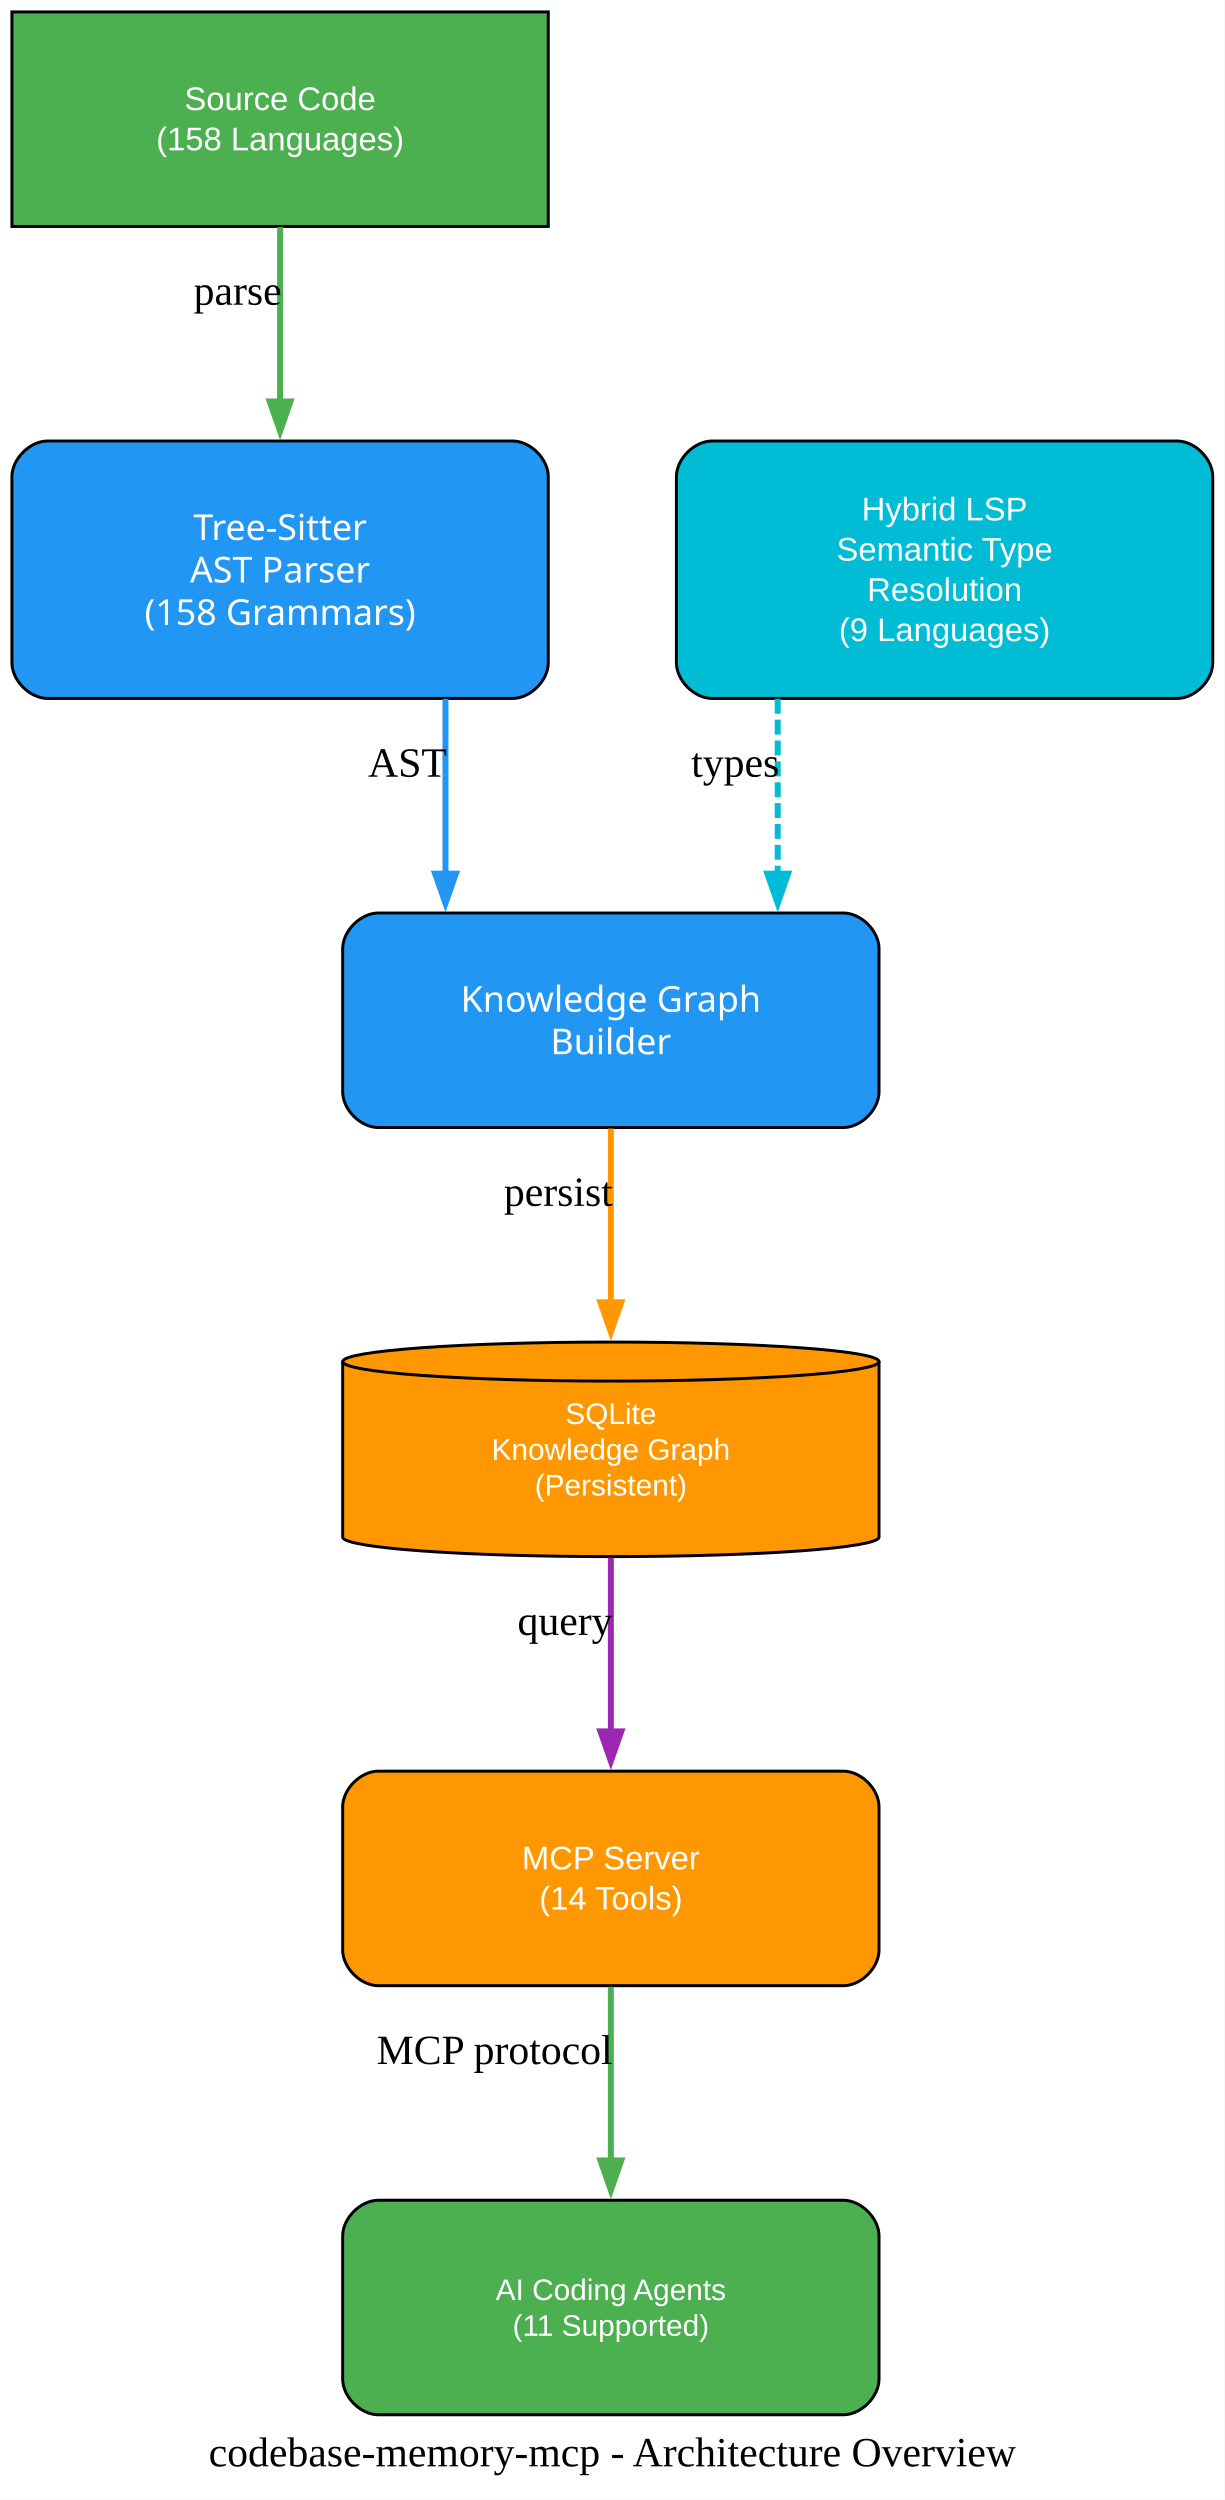
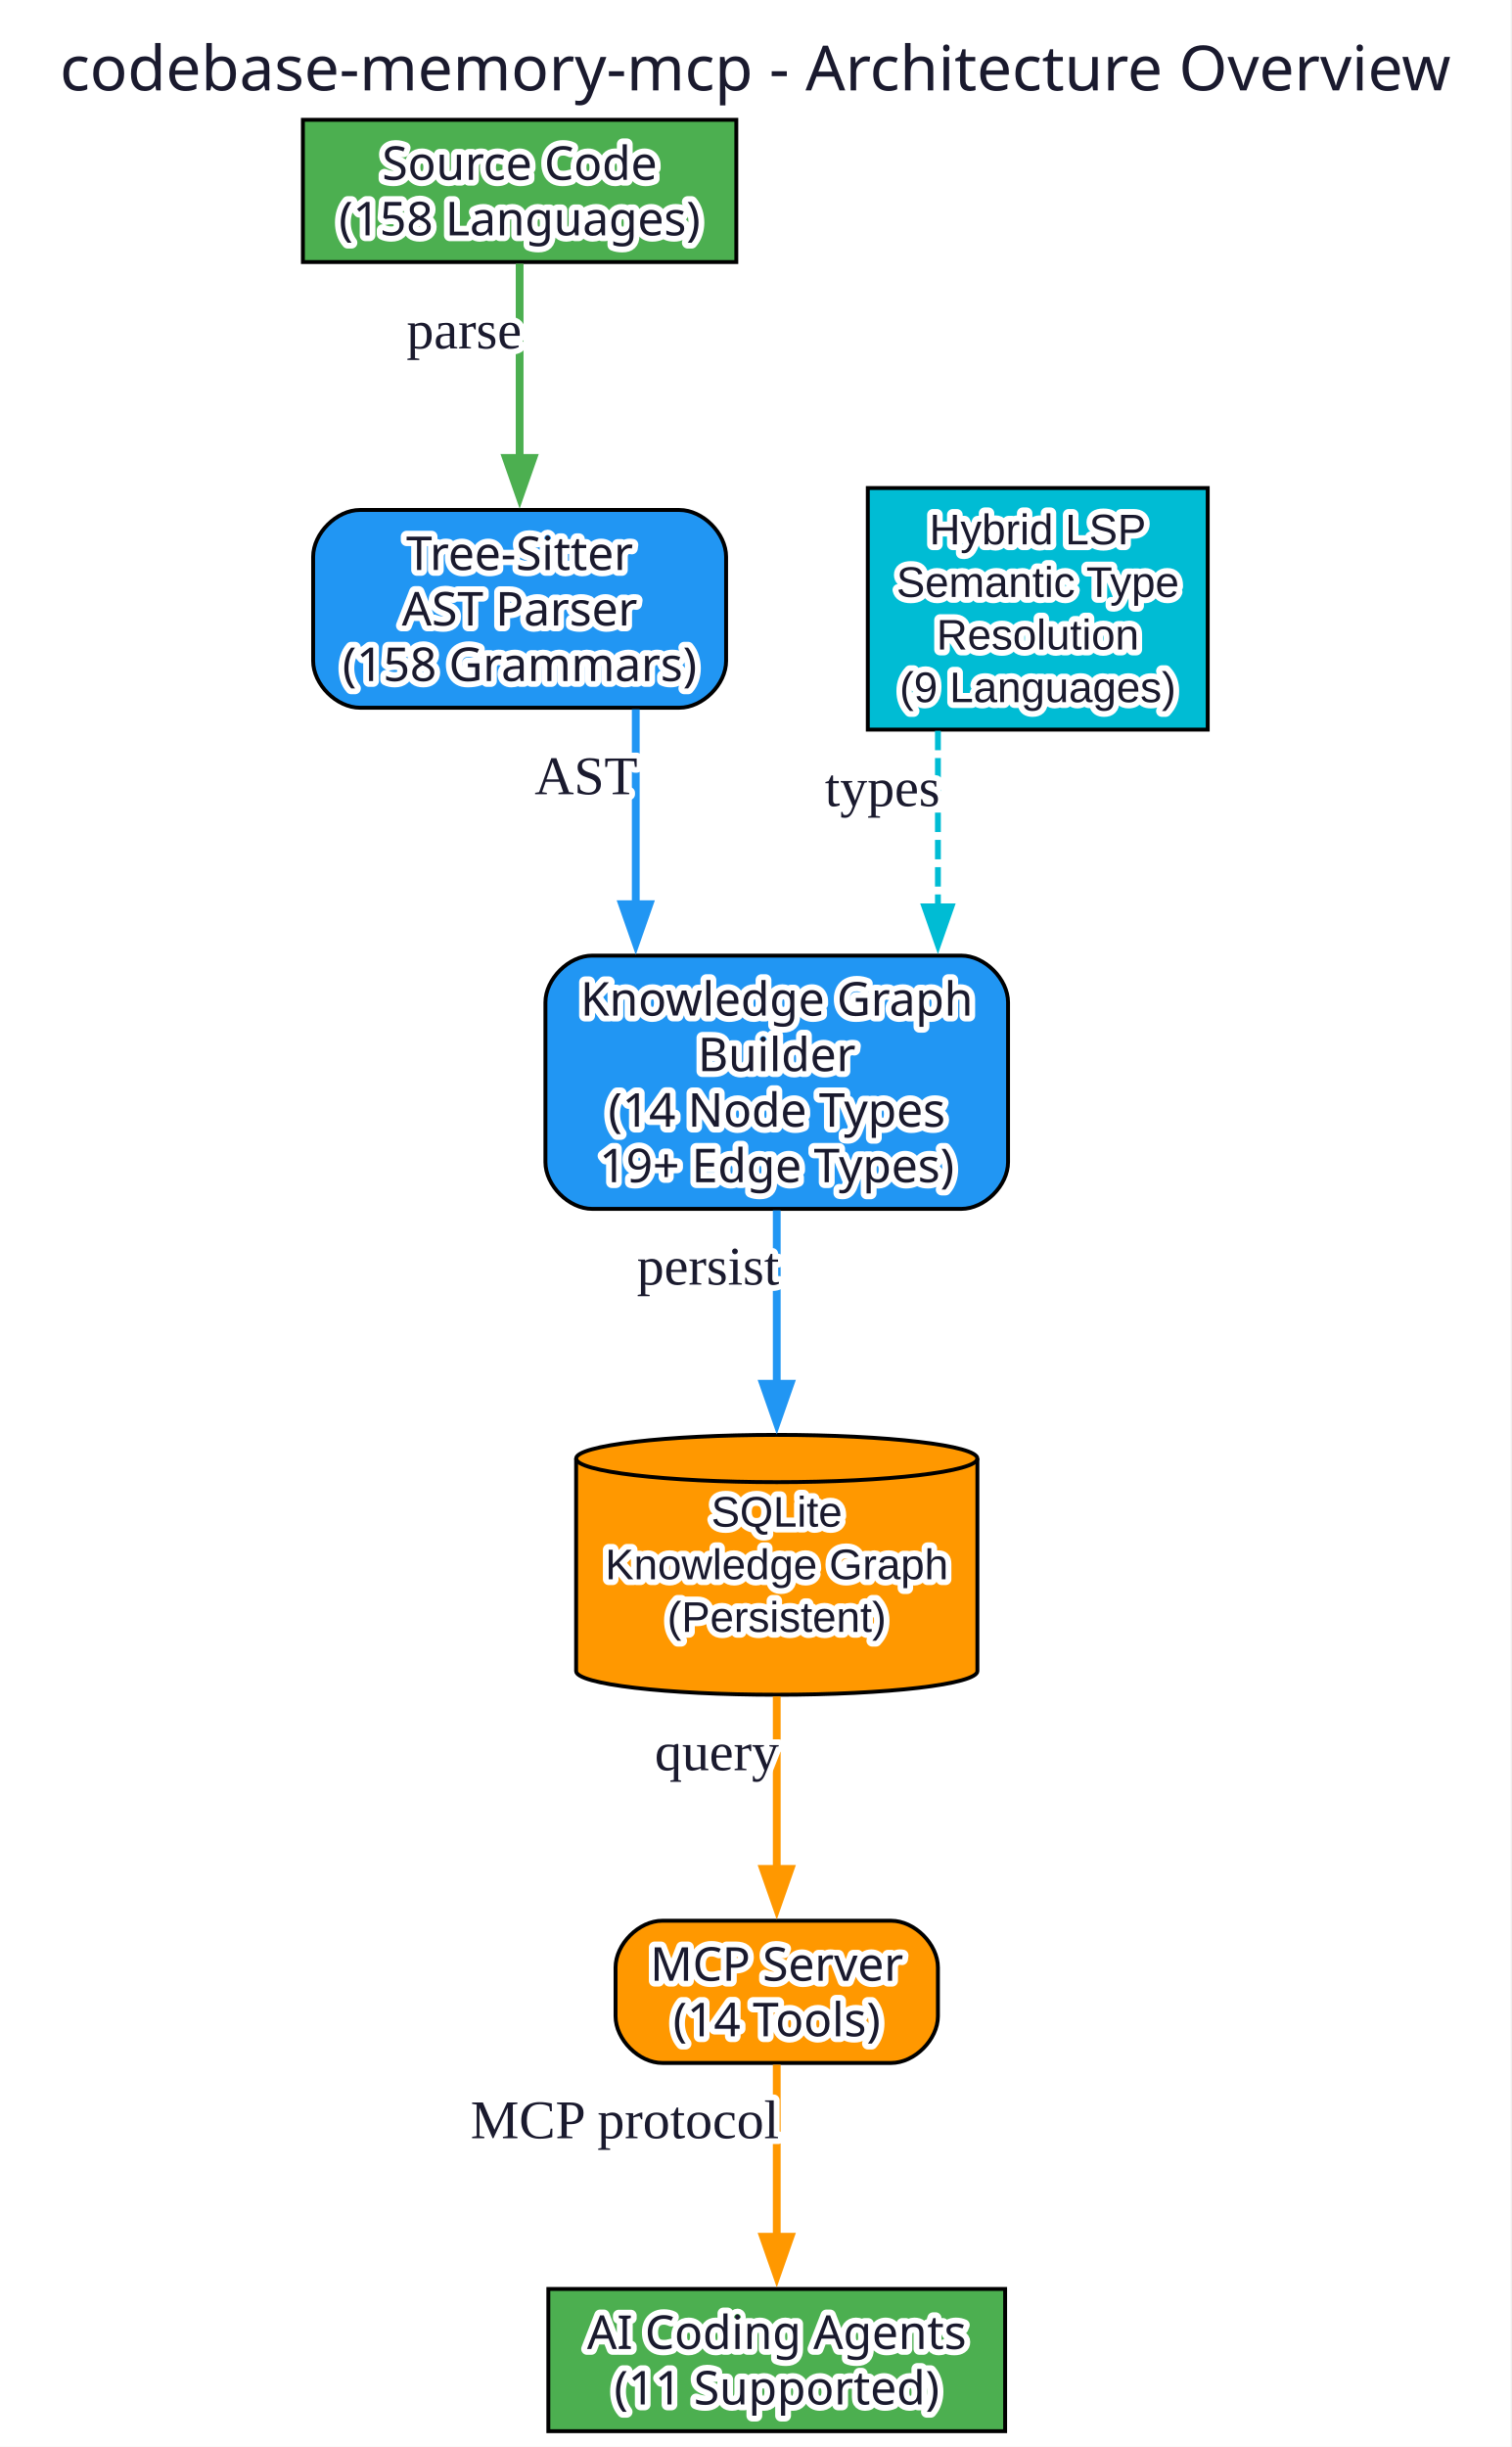
- <svg xmlns="http://www.w3.org/2000/svg" width="411pt" height="839pt" viewBox="0.00 0.00 411.00 839.00">
-   <g id="graph0" class="graph" transform="scale(1 1) rotate(0) translate(4 834.9)">
-     <polygon fill="white" stroke="none" points="-4,4 -4,-834.9 407,-834.9 407,4 -4,4" />
-     <text xml:space="preserve" text-anchor="middle" x="201.5" y="-7.2" font-family="Times New Roman,serif" font-size="14.00">codebase-memory-mcp - Architecture Overview</text>
+ <svg xmlns="http://www.w3.org/2000/svg" width="388pt" height="628pt" viewBox="0.00 0.00 388.00 628.00">
+   <style>
+ 
+ text { paint-order: stroke; stroke: #ffffff; stroke-width: 3px; stroke-linejoin: round; fill: #1a1a2e; }
+ </style>
+   <g id="graph0" class="graph" transform="scale(1 1) rotate(0) translate(4 623.94)">
+     <polygon fill="white" stroke="none" points="-4,4 -4,-623.94 383.75,-623.94 383.75,4 -4,4" />
+     <text xml:space="preserve" text-anchor="middle" x="189.88" y="-600.74" font-family="Arial Bold" font-size="16.00">codebase-memory-mcp - Architecture Overview</text>
    <g id="node1" class="node">
-       <polygon fill="#4caf50" stroke="black" points="180,-830.9 0,-830.9 0,-758.9 180,-758.9 180,-830.9" />
-       <text xml:space="preserve" text-anchor="middle" x="90" y="-797.95" font-family="Arial" font-size="11.00" fill="white">Source Code</text>
-       <text xml:space="preserve" text-anchor="middle" x="90" y="-784.45" font-family="Arial" font-size="11.00" fill="white">(158 Languages)</text>
+       <polygon fill="#4caf50" stroke="black" points="185,-593.19 73.75,-593.19 73.75,-556.69 185,-556.69 185,-593.19" />
+       <text xml:space="preserve" text-anchor="middle" x="129.38" y="-577.79" font-family="Arial Bold" font-size="12.00" fill="white">Source Code</text>
+       <text xml:space="preserve" text-anchor="middle" x="129.38" y="-563.54" font-family="Arial Bold" font-size="12.00" fill="white">(158 Languages)</text>
    </g>
    <g id="node2" class="node">
-       <path fill="#2196f3" stroke="black" d="M168,-686.9C168,-686.9 12,-686.9 12,-686.9 6,-686.9 0,-680.9 0,-674.9 0,-674.9 0,-612.5 0,-612.5 0,-606.5 6,-600.5 12,-600.5 12,-600.5 168,-600.5 168,-600.5 174,-600.5 180,-606.5 180,-612.5 180,-612.5 180,-674.9 180,-674.9 180,-680.9 174,-686.9 168,-686.9" />
-       <text xml:space="preserve" text-anchor="middle" x="90" y="-653.68" font-family="Arial Bold" font-size="12.00" fill="white">Tree-Sitter</text>
-       <text xml:space="preserve" text-anchor="middle" x="90" y="-639.43" font-family="Arial Bold" font-size="12.00" fill="white">AST Parser</text>
-       <text xml:space="preserve" text-anchor="middle" x="90" y="-625.18" font-family="Arial Bold" font-size="12.00" fill="white">(158 Grammars)</text>
+       <path fill="#2196f3" stroke="black" d="M170.38,-493.06C170.38,-493.06 88.38,-493.06 88.38,-493.06 82.38,-493.06 76.38,-487.06 76.38,-481.06 76.38,-481.06 76.38,-454.31 76.38,-454.31 76.38,-448.31 82.38,-442.31 88.38,-442.31 88.38,-442.31 170.38,-442.31 170.38,-442.31 176.38,-442.31 182.38,-448.31 182.38,-454.31 182.38,-454.31 182.38,-481.06 182.38,-481.06 182.38,-487.06 176.38,-493.06 170.38,-493.06" />
+       <text xml:space="preserve" text-anchor="middle" x="129.38" y="-477.66" font-family="Arial Bold" font-size="12.00" fill="white">Tree-Sitter</text>
+       <text xml:space="preserve" text-anchor="middle" x="129.38" y="-463.41" font-family="Arial Bold" font-size="12.00" fill="white">AST Parser</text>
+       <text xml:space="preserve" text-anchor="middle" x="129.38" y="-449.16" font-family="Arial Bold" font-size="12.00" fill="white">(158 Grammars)</text>
    </g>
    <g id="edge1" class="edge">
-       <path fill="none" stroke="#4caf50" stroke-width="2" d="M90,-758.68C90,-758.68 90,-700.18 90,-700.18" />
-       <polygon fill="#4caf50" stroke="#4caf50" stroke-width="2" points="93.5,-700.18 90,-690.18 86.5,-700.18 93.5,-700.18" />
-       <text xml:space="preserve" text-anchor="middle" x="75.75" y="-732.63" font-family="Times New Roman,serif" font-size="14.00">parse</text>
+       <path fill="none" stroke="#4caf50" stroke-width="2" d="M129.38,-556.26C129.38,-556.26 129.38,-506.41 129.38,-506.41" />
+       <polygon fill="#4caf50" stroke="#4caf50" stroke-width="2" points="132.88,-506.41 129.38,-496.41 125.88,-506.41 132.88,-506.41" />
+       <text xml:space="preserve" text-anchor="middle" x="115.12" y="-534.53" font-family="Times New Roman,serif" font-size="14.00">parse</text>
+     </g>
+     <g id="node4" class="node">
+       <path fill="#2196f3" stroke="black" d="M242.75,-378.69C242.75,-378.69 148,-378.69 148,-378.69 142,-378.69 136,-372.69 136,-366.69 136,-366.69 136,-325.69 136,-325.69 136,-319.69 142,-313.69 148,-313.69 148,-313.69 242.75,-313.69 242.75,-313.69 248.75,-313.69 254.75,-319.69 254.75,-325.69 254.75,-325.69 254.75,-366.69 254.75,-366.69 254.75,-372.69 248.75,-378.69 242.75,-378.69" />
+       <text xml:space="preserve" text-anchor="middle" x="195.38" y="-363.29" font-family="Arial Bold" font-size="12.00" fill="white">Knowledge Graph</text>
+       <text xml:space="preserve" text-anchor="middle" x="195.38" y="-349.04" font-family="Arial Bold" font-size="12.00" fill="white">Builder</text>
+       <text xml:space="preserve" text-anchor="middle" x="195.38" y="-334.79" font-family="Arial Bold" font-size="12.00" fill="white">(14 Node Types</text>
+       <text xml:space="preserve" text-anchor="middle" x="195.38" y="-320.54" font-family="Arial Bold" font-size="12.00" fill="white">19+ Edge Types)</text>
+     </g>
+     <g id="edge2" class="edge">
+       <path fill="none" stroke="#2196f3" stroke-width="2" d="M159.19,-441.92C159.19,-441.92 159.19,-391.89 159.19,-391.89" />
+       <polygon fill="#2196f3" stroke="#2196f3" stroke-width="2" points="162.69,-391.89 159.19,-381.89 155.69,-391.89 162.69,-391.89" />
+       <text xml:space="preserve" text-anchor="middle" x="146.44" y="-420.11" font-family="Times New Roman,serif" font-size="14.00">AST</text>
    </g>
    <g id="node3" class="node">
-       <path fill="#2196f3" stroke="black" d="M279,-528.5C279,-528.5 123,-528.5 123,-528.5 117,-528.5 111,-522.5 111,-516.5 111,-516.5 111,-468.5 111,-468.5 111,-462.5 117,-456.5 123,-456.5 123,-456.5 279,-456.5 279,-456.5 285,-456.5 291,-462.5 291,-468.5 291,-468.5 291,-516.5 291,-516.5 291,-522.5 285,-528.5 279,-528.5" />
-       <text xml:space="preserve" text-anchor="middle" x="201" y="-495.35" font-family="Arial Bold" font-size="12.00" fill="white">Knowledge Graph</text>
-       <text xml:space="preserve" text-anchor="middle" x="201" y="-481.1" font-family="Arial Bold" font-size="12.00" fill="white">Builder</text>
+       <polygon fill="#00bcd4" stroke="black" points="306,-498.69 218.75,-498.69 218.75,-436.69 306,-436.69 306,-498.69" />
+       <text xml:space="preserve" text-anchor="middle" x="262.38" y="-484.24" font-family="Arial" font-size="11.00" fill="white">Hybrid LSP</text>
+       <text xml:space="preserve" text-anchor="middle" x="262.38" y="-470.74" font-family="Arial" font-size="11.00" fill="white">Semantic Type</text>
+       <text xml:space="preserve" text-anchor="middle" x="262.38" y="-457.24" font-family="Arial" font-size="11.00" fill="white">Resolution</text>
+       <text xml:space="preserve" text-anchor="middle" x="262.38" y="-443.74" font-family="Arial" font-size="11.00" fill="white">(9 Languages)</text>
    </g>
-     <g id="edge2" class="edge">
-       <path fill="none" stroke="#2196f3" stroke-width="2" d="M145.5,-600.37C145.5,-600.37 145.5,-541.71 145.5,-541.71" />
-       <polygon fill="#2196f3" stroke="#2196f3" stroke-width="2" points="149,-541.71 145.5,-531.71 142,-541.71 149,-541.71" />
-       <text xml:space="preserve" text-anchor="middle" x="132.75" y="-574.24" font-family="Times New Roman,serif" font-size="14.00">AST</text>
+     <g id="edge3" class="edge">
+       <path fill="none" stroke="#00bcd4" stroke-width="1.5" stroke-dasharray="5,2" d="M236.75,-436.4C236.75,-436.4 236.75,-391.34 236.75,-391.34" />
+       <polygon fill="#00bcd4" stroke="#00bcd4" stroke-width="1.5" points="240.25,-391.34 236.75,-381.34 233.25,-391.34 240.25,-391.34" />
+       <text xml:space="preserve" text-anchor="middle" x="222.5" y="-417.07" font-family="Times New Roman,serif" font-size="14.00">types</text>
    </g>
    <g id="node5" class="node">
-       <path fill="#ff9800" stroke="black" d="M291,-377.95C291,-381.57 250.66,-384.5 201,-384.5 151.34,-384.5 111,-381.57 111,-377.95 111,-377.95 111,-319.05 111,-319.05 111,-315.43 151.34,-312.5 201,-312.5 250.66,-312.5 291,-315.43 291,-319.05 291,-319.05 291,-377.95 291,-377.95" />
-       <path fill="none" stroke="black" d="M291,-377.95C291,-374.34 250.66,-371.41 201,-371.41 151.34,-371.41 111,-374.34 111,-377.95" />
-       <text xml:space="preserve" text-anchor="middle" x="201" y="-357" font-family="Arial" font-size="10.00" fill="white">SQLite</text>
-       <text xml:space="preserve" text-anchor="middle" x="201" y="-345" font-family="Arial" font-size="10.00" fill="white">Knowledge Graph</text>
-       <text xml:space="preserve" text-anchor="middle" x="201" y="-333" font-family="Arial" font-size="10.00" fill="white">(Persistent)</text>
+       <path fill="#ff9800" stroke="black" d="M246.88,-249.62C246.88,-252.97 223.79,-255.69 195.38,-255.69 166.96,-255.69 143.88,-252.97 143.88,-249.62 143.88,-249.62 143.88,-195.06 143.88,-195.06 143.88,-191.72 166.96,-189 195.38,-189 223.79,-189 246.88,-191.72 246.88,-195.06 246.88,-195.06 246.88,-249.62 246.88,-249.62" />
+       <path fill="none" stroke="black" d="M246.88,-249.62C246.88,-246.28 223.79,-243.56 195.38,-243.56 166.96,-243.56 143.88,-246.28 143.88,-249.62" />
+       <text xml:space="preserve" text-anchor="middle" x="195.38" y="-232.14" font-family="Arial" font-size="11.00" fill="white">SQLite</text>
+       <text xml:space="preserve" text-anchor="middle" x="195.38" y="-218.64" font-family="Arial" font-size="11.00" fill="white">Knowledge Graph</text>
+       <text xml:space="preserve" text-anchor="middle" x="195.38" y="-205.14" font-family="Arial" font-size="11.00" fill="white">(Persistent)</text>
    </g>
    <g id="edge4" class="edge">
-       <path fill="none" stroke="#ff9800" stroke-width="2" d="M201,-456.16C201,-456.16 201,-397.85 201,-397.85" />
-       <polygon fill="#ff9800" stroke="#ff9800" stroke-width="2" points="204.5,-397.85 201,-387.85 197.5,-397.85 204.5,-397.85" />
-       <text xml:space="preserve" text-anchor="middle" x="183.38" y="-430.21" font-family="Times New Roman,serif" font-size="14.00">persist</text>
-     </g>
-     <g id="node4" class="node">
-       <path fill="#00bcd4" stroke="black" d="M391,-686.9C391,-686.9 235,-686.9 235,-686.9 229,-686.9 223,-680.9 223,-674.9 223,-674.9 223,-612.5 223,-612.5 223,-606.5 229,-600.5 235,-600.5 235,-600.5 391,-600.5 391,-600.5 397,-600.5 403,-606.5 403,-612.5 403,-612.5 403,-674.9 403,-674.9 403,-680.9 397,-686.9 391,-686.9" />
-       <text xml:space="preserve" text-anchor="middle" x="313" y="-660.25" font-family="Arial" font-size="11.00" fill="white">Hybrid LSP</text>
-       <text xml:space="preserve" text-anchor="middle" x="313" y="-646.75" font-family="Arial" font-size="11.00" fill="white">Semantic Type</text>
-       <text xml:space="preserve" text-anchor="middle" x="313" y="-633.25" font-family="Arial" font-size="11.00" fill="white">Resolution</text>
-       <text xml:space="preserve" text-anchor="middle" x="313" y="-619.75" font-family="Arial" font-size="11.00" fill="white">(9 Languages)</text>
-     </g>
-     <g id="edge3" class="edge">
-       <path fill="none" stroke="#00bcd4" stroke-width="2" stroke-dasharray="5,2" d="M257,-600.37C257,-600.37 257,-541.71 257,-541.71" />
-       <polygon fill="#00bcd4" stroke="#00bcd4" stroke-width="2" points="260.5,-541.71 257,-531.71 253.5,-541.71 260.5,-541.71" />
-       <text xml:space="preserve" text-anchor="middle" x="242.75" y="-574.24" font-family="Times New Roman,serif" font-size="14.00">types</text>
+       <path fill="none" stroke="#2196f3" stroke-width="2" d="M195.38,-313.32C195.38,-313.32 195.38,-268.82 195.38,-268.82" />
+       <polygon fill="#2196f3" stroke="#2196f3" stroke-width="2" points="198.88,-268.82 195.38,-258.82 191.88,-268.82 198.88,-268.82" />
+       <text xml:space="preserve" text-anchor="middle" x="177.75" y="-294.27" font-family="Times New Roman,serif" font-size="14.00">persist</text>
    </g>
    <g id="node6" class="node">
-       <path fill="#ff9800" stroke="black" d="M279,-240.5C279,-240.5 123,-240.5 123,-240.5 117,-240.5 111,-234.5 111,-228.5 111,-228.5 111,-180.5 111,-180.5 111,-174.5 117,-168.5 123,-168.5 123,-168.5 279,-168.5 279,-168.5 285,-168.5 291,-174.5 291,-180.5 291,-180.5 291,-228.5 291,-228.5 291,-234.5 285,-240.5 279,-240.5" />
-       <text xml:space="preserve" text-anchor="middle" x="201" y="-207.55" font-family="Arial" font-size="11.00" fill="white">MCP Server</text>
-       <text xml:space="preserve" text-anchor="middle" x="201" y="-194.05" font-family="Arial" font-size="11.00" fill="white">(14 Tools)</text>
+       <path fill="#ff9800" stroke="black" d="M224.75,-131C224.75,-131 166,-131 166,-131 160,-131 154,-125 154,-119 154,-119 154,-106.5 154,-106.5 154,-100.5 160,-94.5 166,-94.5 166,-94.5 224.75,-94.5 224.75,-94.5 230.75,-94.5 236.75,-100.5 236.75,-106.5 236.75,-106.5 236.75,-119 236.75,-119 236.75,-125 230.75,-131 224.75,-131" />
+       <text xml:space="preserve" text-anchor="middle" x="195.38" y="-115.6" font-family="Arial Bold" font-size="12.00" fill="white">MCP Server</text>
+       <text xml:space="preserve" text-anchor="middle" x="195.38" y="-101.35" font-family="Arial Bold" font-size="12.00" fill="white">(14 Tools)</text>
    </g>
    <g id="edge5" class="edge">
-       <path fill="none" stroke="#9c27b0" stroke-width="2" d="M201,-312.16C201,-312.16 201,-253.85 201,-253.85" />
-       <polygon fill="#9c27b0" stroke="#9c27b0" stroke-width="2" points="204.5,-253.85 201,-243.85 197.5,-253.85 204.5,-253.85" />
-       <text xml:space="preserve" text-anchor="middle" x="185.62" y="-286.21" font-family="Times New Roman,serif" font-size="14.00">query</text>
+       <path fill="none" stroke="#ff9800" stroke-width="2" d="M195.38,-188.57C195.38,-188.57 195.38,-144.3 195.38,-144.3" />
+       <polygon fill="#ff9800" stroke="#ff9800" stroke-width="2" points="198.88,-144.3 195.38,-134.3 191.88,-144.3 198.88,-144.3" />
+       <text xml:space="preserve" text-anchor="middle" x="180" y="-169.64" font-family="Times New Roman,serif" font-size="14.00">query</text>
    </g>
    <g id="node7" class="node">
-       <path fill="#4caf50" stroke="black" d="M279,-96.5C279,-96.5 123,-96.5 123,-96.5 117,-96.5 111,-90.5 111,-84.5 111,-84.5 111,-36.5 111,-36.5 111,-30.5 117,-24.5 123,-24.5 123,-24.5 279,-24.5 279,-24.5 285,-24.5 291,-30.5 291,-36.5 291,-36.5 291,-84.5 291,-84.5 291,-90.5 285,-96.5 279,-96.5" />
-       <text xml:space="preserve" text-anchor="middle" x="201" y="-63" font-family="Arial" font-size="10.00" fill="white">AI Coding Agents</text>
-       <text xml:space="preserve" text-anchor="middle" x="201" y="-51" font-family="Arial" font-size="10.00" fill="white">(11 Supported)</text>
+       <polygon fill="#4caf50" stroke="black" points="254,-36.5 136.75,-36.5 136.75,0 254,0 254,-36.5" />
+       <text xml:space="preserve" text-anchor="middle" x="195.38" y="-21.1" font-family="Arial Bold" font-size="12.00" fill="white">AI Coding Agents</text>
+       <text xml:space="preserve" text-anchor="middle" x="195.38" y="-6.85" font-family="Arial Bold" font-size="12.00" fill="white">(11 Supported)</text>
    </g>
    <g id="edge6" class="edge">
-       <path fill="none" stroke="#4caf50" stroke-width="2" d="M201,-168.16C201,-168.16 201,-109.85 201,-109.85" />
-       <polygon fill="#4caf50" stroke="#4caf50" stroke-width="2" points="204.5,-109.85 201,-99.85 197.5,-109.85 204.5,-109.85" />
-       <text xml:space="preserve" text-anchor="middle" x="162" y="-142.21" font-family="Times New Roman,serif" font-size="14.00">MCP protocol</text>
+       <path fill="none" stroke="#ff9800" stroke-width="2" d="M195.38,-94.08C195.38,-94.08 195.38,-49.91 195.38,-49.91" />
+       <polygon fill="#ff9800" stroke="#ff9800" stroke-width="2" points="198.88,-49.91 195.38,-39.91 191.88,-49.91 198.88,-49.91" />
+       <text xml:space="preserve" text-anchor="middle" x="156.38" y="-75.19" font-family="Times New Roman,serif" font-size="14.00">MCP protocol</text>
    </g>
  </g>
</svg>
